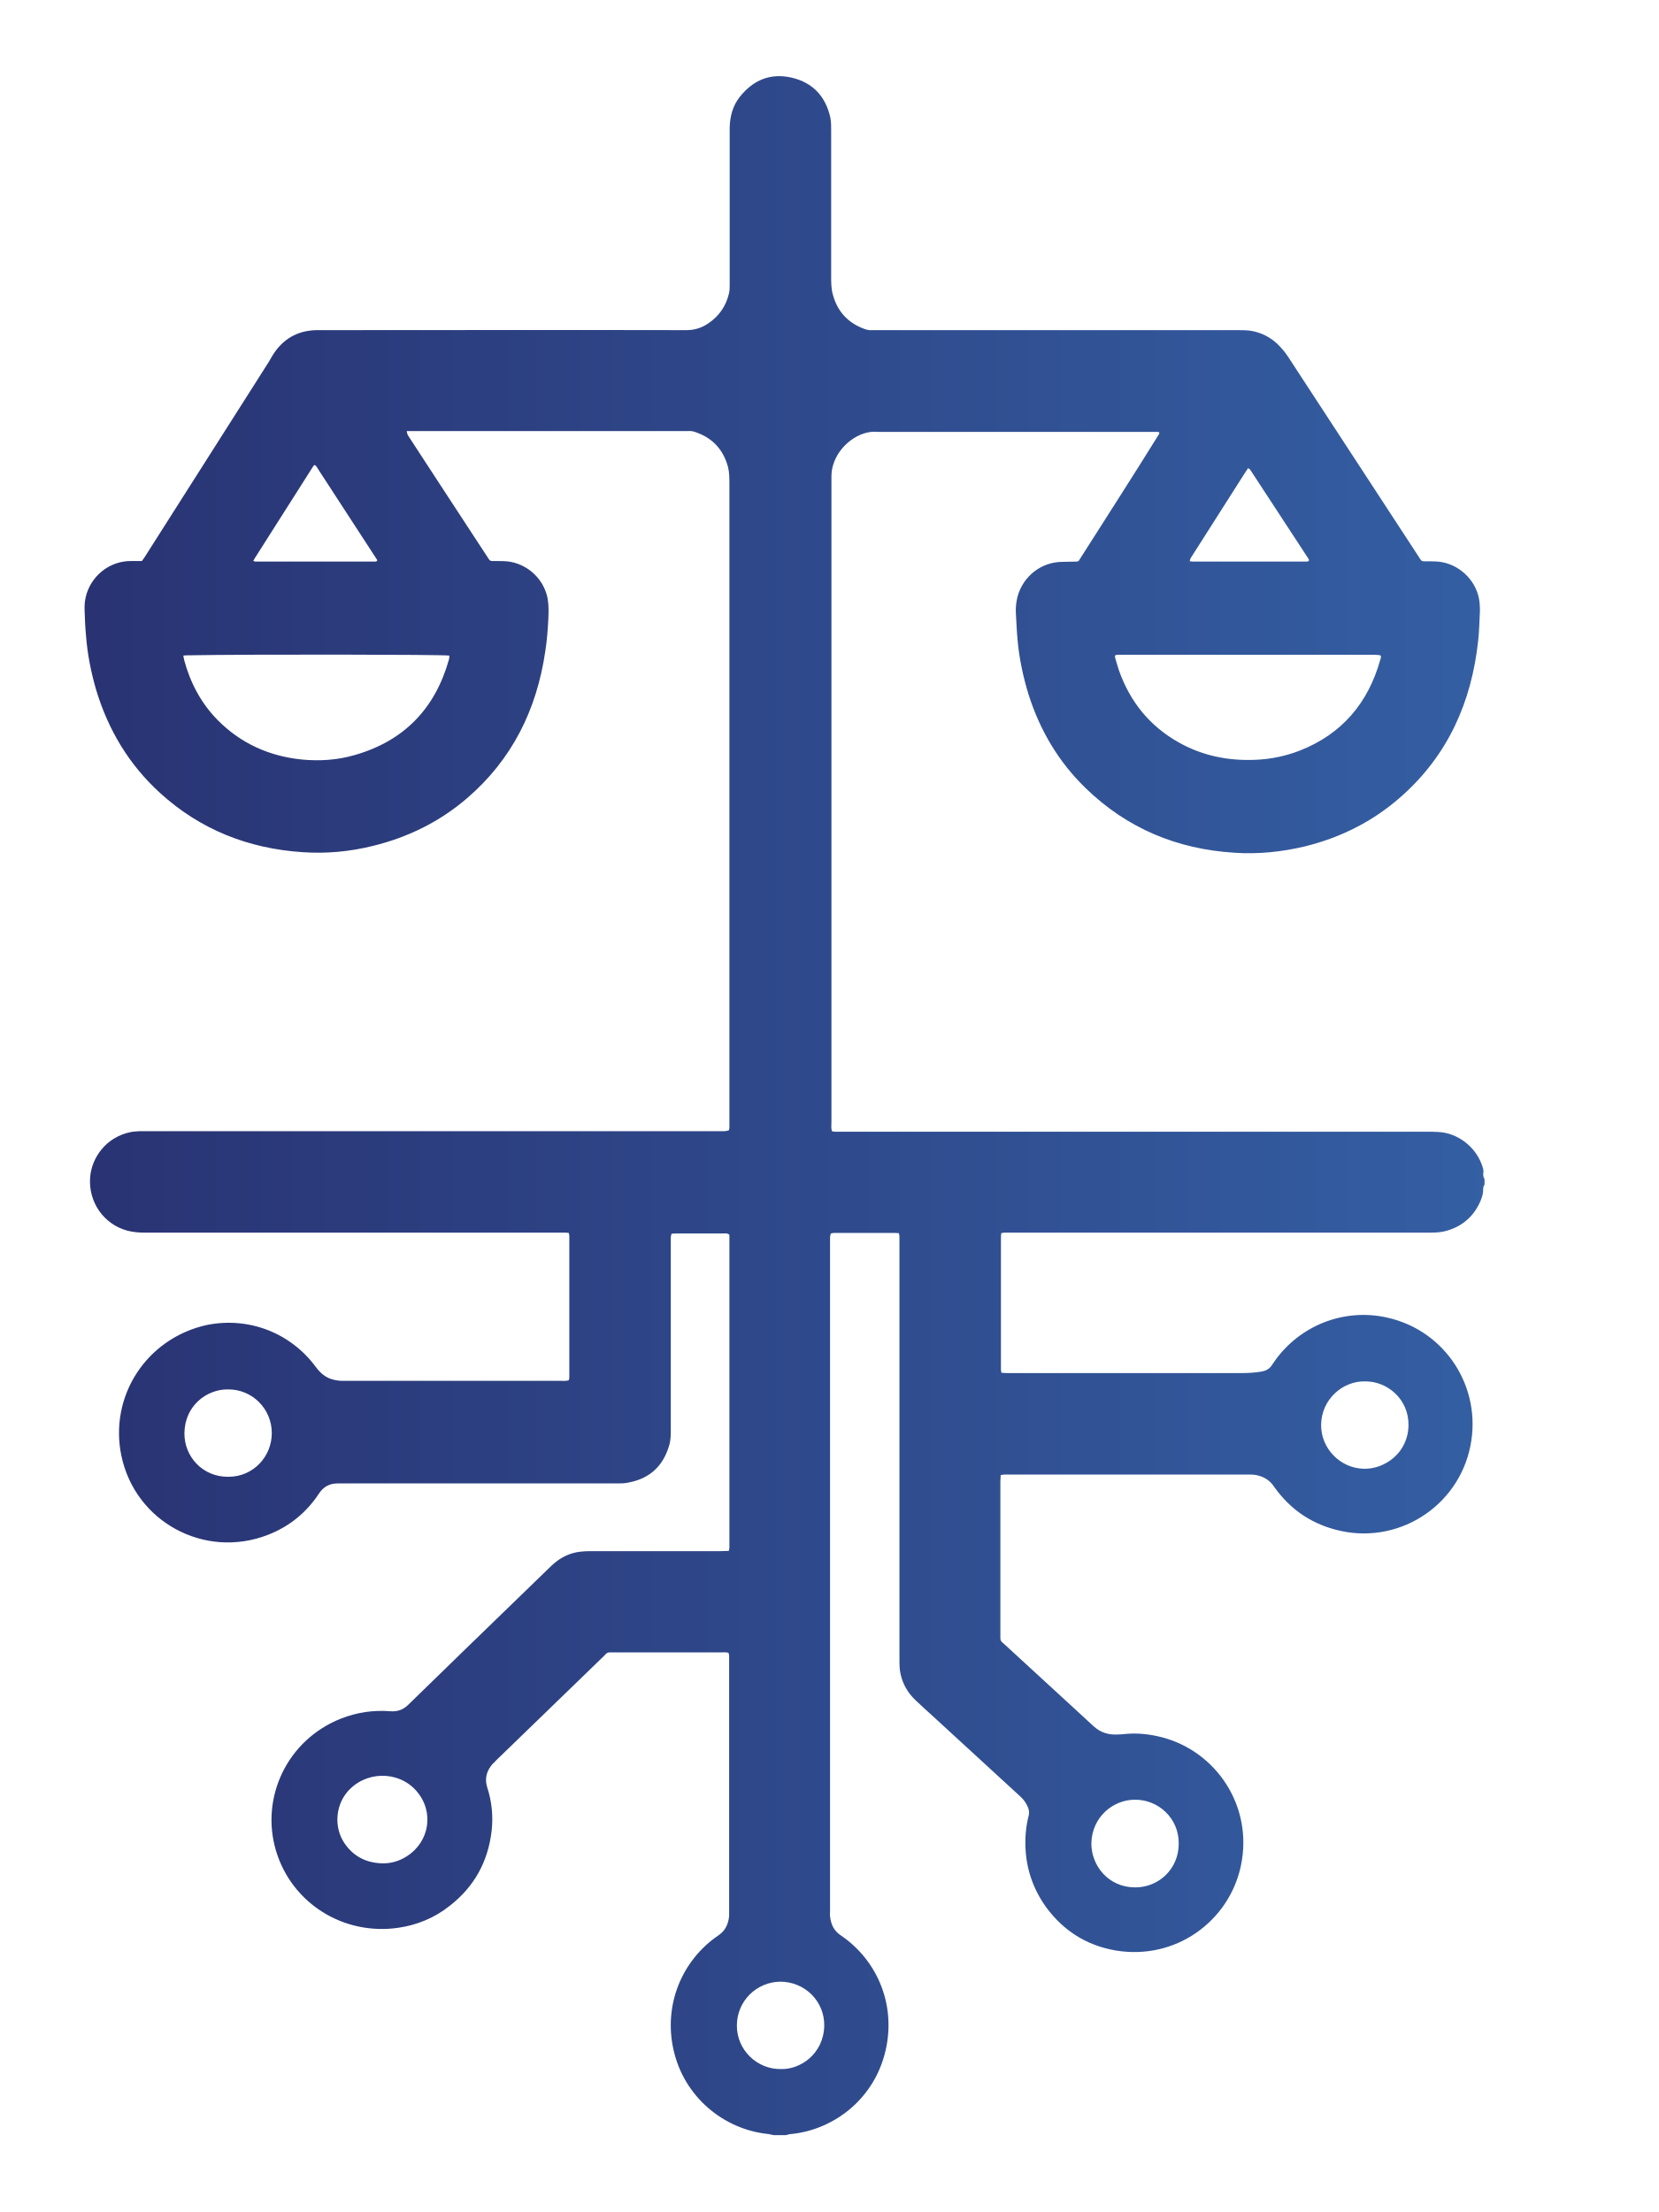
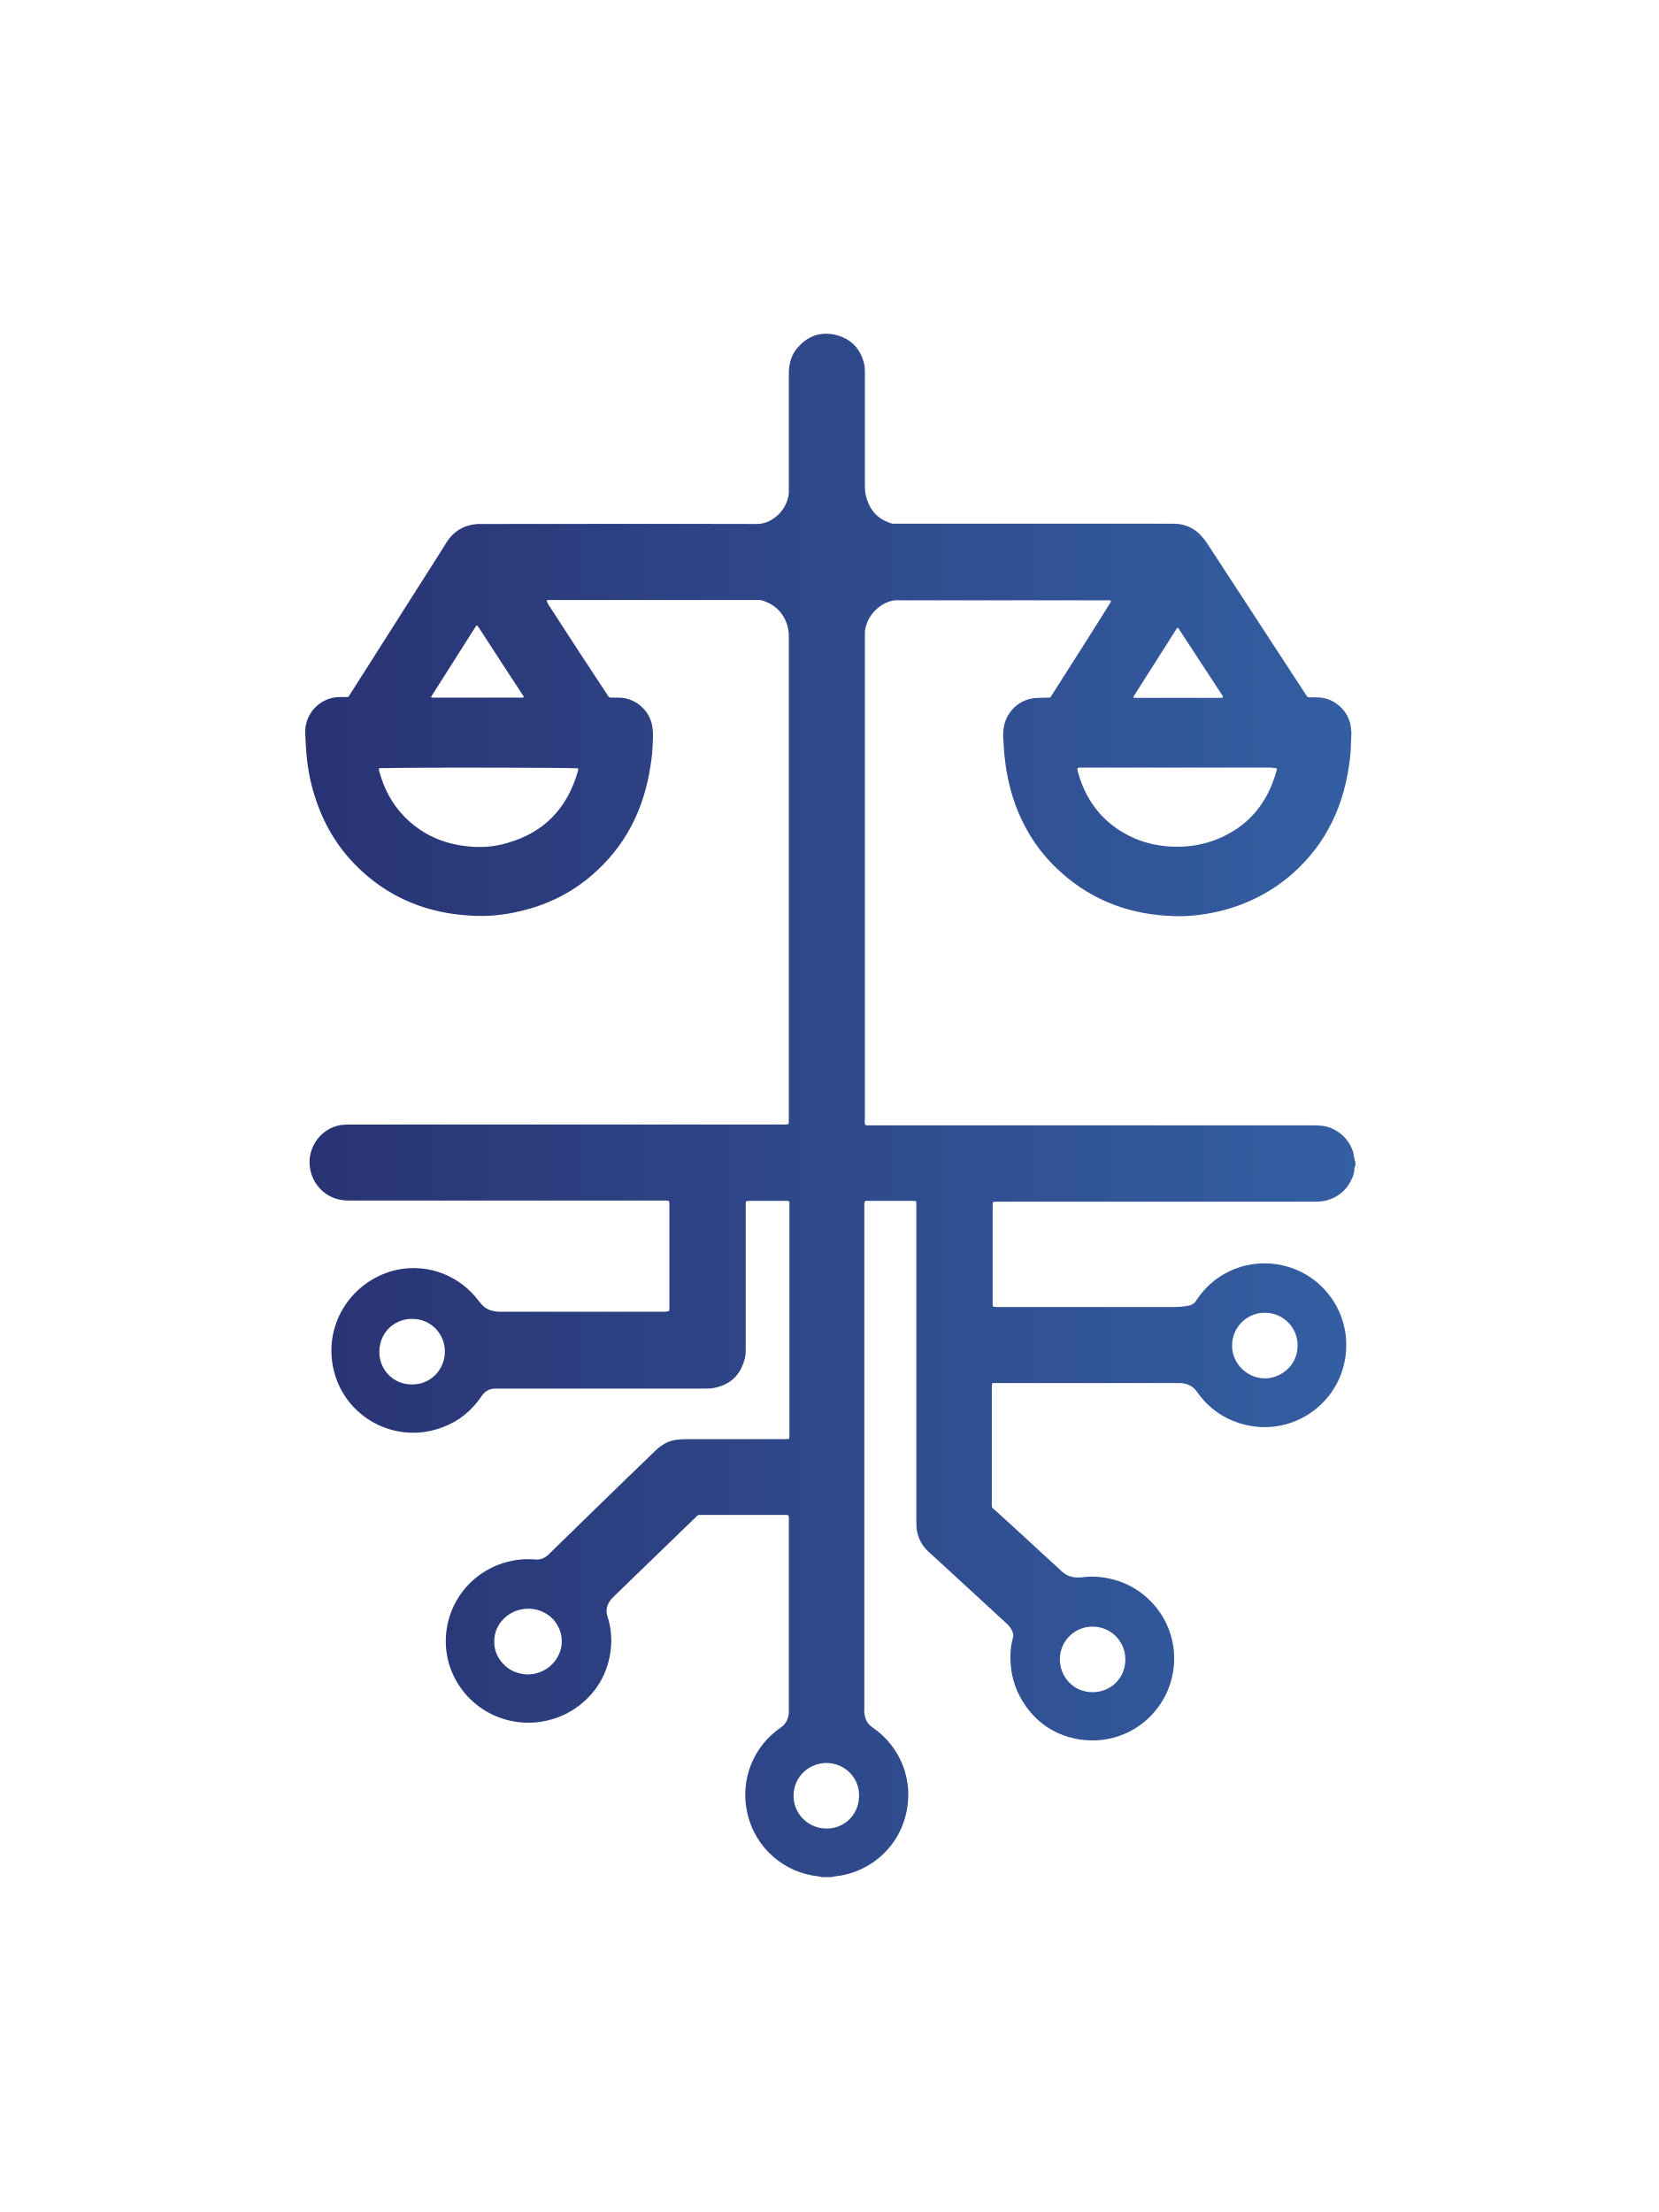
- <svg xmlns="http://www.w3.org/2000/svg" version="1.1" id="Layer_1" x="0px" y="0px" viewBox="0 0 600 800" style="enable-background:new 0 0 400 400;" xml:space="preserve">
+ <svg xmlns="http://www.w3.org/2000/svg" version="1.1" id="Layer_1" x="0px" y="0px" viewBox="0 0 600 800" style="enable-background:new 0 0 600 800;" xml:space="preserve">
  <style type="text/css">
	.st0{fill:none;}
	.st1{fill:url(#SVGID_1_);}
- 	.st2{fill:url(#SVGID_2_);}
- 	.st3{fill:url(#SVGID_3_);}
- 	.st4{fill:url(#SVGID_4_);}
- 	.st5{fill:url(#SVGID_5_);}
- 	.st6{fill:url(#SVGID_6_);}
- 	.st7{fill:url(#SVGID_7_);}
- 	.st8{fill:url(#SVGID_8_);}
- 	.st9{fill:url(#SVGID_9_);}
- 	.st10{fill:url(#SVGID_10_);}
- 	.st11{fill:url(#SVGID_11_);}
- 	.st12{fill:url(#SVGID_12_);}
- 	.st13{fill:url(#SVGID_13_);}
- 	.st14{fill:url(#SVGID_14_);}
- 	.st15{fill:url(#SVGID_15_);}
- 	.st16{fill:url(#SVGID_16_);}
- 	.st17{fill:url(#SVGID_17_);}
</style>
  <path class="st0" d="M612,664.5c8.5,0,15.7-6.7,15.7-15.8c0-9.4-7.6-15.9-15.8-15.9c-7.6-0.1-15.6,6-15.8,15.8  C596,656.5,602.2,664.4,612,664.5z" />
  <path class="st0" d="M694.8,522.2c7.4,0.1,15.9-5.7,16-15.8c0-9.4-7.7-15.9-15.7-15.8c-8.1-0.2-15.8,6.5-15.9,15.6  C679.1,514.8,686.2,522,694.8,522.2z" />
-   <path class="st0" d="M269.5,237.8c-0.5,0-1,0.1-1.8,0.1c0,0,0,0,0,0c0,0,0,0,0,0c0.1,0.7,0.2,1.2,0.3,1.6  c2.3,8.2,6.1,15.6,12.1,21.7c8.4,8.5,18.7,13,30.5,14.3c6.4,0.7,12.8,0.2,19-1.6c17.9-5.1,29.2-16.9,34.2-34.7  c0.1-0.4,0.1-0.9,0.1-1.3c0,0,0,0,0,0c0,0,0,0,0,0C361.8,237.7,290.8,237.5,269.5,237.8z" />
+   <path class="st0" d="M269.5,237.8c-0.5,0-1,0.1-1.8,0.1l0,0l0,0c0.1,0.7,0.2,1.2,0.3,1.6c2.3,8.2,6.1,15.6,12.1,21.7  c8.4,8.5,18.7,13,30.5,14.3c6.4,0.7,12.8,0.2,19-1.6c17.9-5.1,29.2-16.9,34.2-34.7c0.1-0.4,0.1-0.9,0.1-1.3l0,0l0,0  C361.8,237.7,290.8,237.5,269.5,237.8z" />
  <path class="st0" d="M483.5,717.7c-8.6,0-15.7,7-15.7,15.9c0,9,7.5,15.8,15.8,15.7c7.1,0.2,15.7-5.4,15.8-15.7  C499.5,724.7,492.4,717.7,483.5,717.7z" />
  <path class="st0" d="M605.6,267.8c-0.3,0-0.6,0.1-1,0.2c0,0.3-0.1,0.6,0,0.9c0.4,1.5,0.9,3.1,1.4,4.6c4,11.3,11,20.1,21.6,26  c8.6,4.8,17.8,6.8,27.6,6.3c5.6-0.3,11-1.3,16.1-3.3c15.3-6,24.8-17.2,29.2-32.9c0.1-0.5,0.5-1,0-1.6c-0.8-0.2-1.6-0.1-2.5-0.1  c-30.2,0-60.4,0-90.7,0C606.8,267.8,606.2,267.8,605.6,267.8z" />
-   <path class="st0" d="M672.7,234.1c0.4,0,0.8,0,1.2,0c0.3,0,0.7,0.1,0.9-0.4c0-0.2,0-0.4-0.1-0.5c-7.1-10.8-14.1-21.6-21.2-32.4  c-0.1-0.2-0.3-0.2-0.7-0.5c-0.5,0.7-0.8,1.2-1.2,1.8c-6.4,10-12.7,20-19.1,30c-0.2,0.3-0.5,0.7-0.6,1c-0.1,0.3-0.1,0.6-0.2,1  c0.8,0,1.5,0.1,2.1,0.1C646.7,234.1,659.7,234.1,672.7,234.1z" />
+   <path class="st0" d="M672.7,234.1c0.4,0,0.8,0,1.2,0c0.3,0,0.7,0.1,0.9-0.4c0-0.2,0-0.4-0.1-0.5c-7.1-10.8-14.1-21.6-21.2-32.4  c-0.1-0.2-0.3-0.2-0.7-0.5c-0.5,0.7-0.8,1.2-1.2,1.8c-6.4,10-12.7,20-19.1,30c-0.2,0.3-0.5,0.7-0.6,1s-0.1,0.6-0.2,1  c0.8,0,1.5,0.1,2.1,0.1C646.7,234.1,659.7,234.1,672.7,234.1z" />
  <path class="st0" d="M337.3,204.1c0.2,0,0.4-0.1,0.5-0.2c0-0.2,0.1-0.3,0.1-0.4c-7.1-10.9-14.1-21.8-21.2-32.6  c-0.4-0.6-0.7-1.3-1.3-1.7c-0.1,0-0.2,0-0.2,0c-0.2,0.1-0.3,0.2-0.4,0.4c-7,11.1-14.1,22.1-21.1,33.2c-0.2,0.3-0.3,0.6-0.5,1.1  c0.4,0.1,0.6,0.3,0.7,0.3C308.3,204.1,322.8,204.1,337.3,204.1z" />
  <path class="st0" d="M326.9,649.3c-4.3,5.2-4.7,12.9-1,18.3c3.3,4.8,7.9,7.2,13.6,7.4c3.3,0.1,6.3-0.9,9.1-2.6c8-5.1,10-16,3.3-23.6  C345.2,641.3,333.3,641.6,326.9,649.3z" />
  <path class="st0" d="M283.7,503.5c-7.5,0-15.6,5.8-15.7,15.8c-0.1,8.5,6.6,15.8,15.9,15.8c9.1,0,15.7-7.4,15.7-15.8  C299.7,510.6,292.6,503.4,283.7,503.5z" />
-   <linearGradient id="SVGID_1_" gradientUnits="userSpaceOnUse" x1="30.63" y1="400" x2="1510.983" y2="400">
+   <linearGradient id="SVGID_1_" gradientUnits="userSpaceOnUse" x1="110.128" y1="400" x2="1220.393" y2="400" gradientTransform="matrix(1 0 0 -1 0 800)">
    <stop offset="0" style="stop-color:#293373" />
    <stop offset="0.492" style="stop-color:#3972B8" />
    <stop offset="1" style="stop-color:#293373" />
  </linearGradient>
-   <path class="st1" d="M536.4,422.7c-2.2-8-9.4-13-16.2-13.3c-1.3-0.1-2.7-0.1-4-0.1c-70.5,0-141.1,0-211.6,0c-0.9,0-1.7,0-2.6,0  c-0.4,0-0.8-0.1-1.1-0.2c-0.4-1.1-0.2-2.2-0.2-3.2c0-77.3,0-154.7,0-232c0-0.5,0-1.1,0-1.6c0-1.4,0.2-2.8,0.6-4.1  c2.1-7.2,9.6-12.7,16.1-12c33,0,66.1,0,99.1,0c0.7,0,1.3,0,2,0c0.3,0,0.5,0.1,0.7,0.1c0,0.2,0.1,0.4,0.1,0.5  c-9.6,15.5-19.5,30.8-29.2,46.1c-0.3,0.1-0.5,0.2-0.6,0.2c-1.7,0-3.5,0.1-5.2,0.1c-7.7,0-14.3,5.2-16.3,12.6c-0.5,2-0.7,3.9-0.6,5.9  c0.2,3.2,0.3,6.4,0.6,9.6c0.6,6.8,2,13.4,4,19.9c4.1,12.9,10.8,24.3,20.6,33.8c15,14.6,33.1,22.1,53.8,23.4  c8.6,0.6,17.2-0.3,25.6-2.3c12.9-3.2,24.5-9,34.5-17.8c17.1-15,25.7-34.3,28.1-56.6c0.4-3.3,0.4-6.6,0.6-10c0.1-1.3,0-2.5-0.1-3.8  c-0.7-7.2-6.5-13.3-13.6-14.6c-1.7-0.3-3.4-0.3-5.2-0.3c-2.4,0-2,0.2-3.3-1.8c-15.7-24-31.4-48.1-47.1-72.1  c-1.1-1.7-2.4-3.2-3.8-4.6c-2.6-2.5-5.7-4.1-9.3-4.8c-1.7-0.3-3.4-0.3-5.2-0.3c-43.4,0-86.9,0-130.3,0c-0.7,0-1.3,0-2,0  c-1.1,0.1-2.1-0.2-3.1-0.6c-5.7-2.2-9.4-6.3-11-12.3c-0.6-2.1-0.6-4.4-0.6-6.6c0-17.6,0-35.2,0-52.8c0-1.5,0-3.1-0.3-4.6  c-1.7-7.6-6.3-12.6-13.9-14.4c-7.7-1.8-14,0.8-18.9,7c-2.5,3.2-3.5,7-3.6,11c0,1.9,0,3.9,0,5.8c0,17,0,34,0,51c0,1.1,0,2.3-0.3,3.4  c-1.1,4.5-3.6,8.1-7.5,10.7c-2.4,1.6-4.9,2.4-7.9,2.4c-43.6-0.1-87.3,0-130.9,0c-1,0-2,0-3,0c-6.9,0.2-12.1,3.3-15.7,9.1  c-0.5,0.8-0.9,1.6-1.4,2.4c-14.9,23.4-29.8,46.9-44.7,70.3c-0.4,0.6-0.7,1.1-1.2,1.7c-1.3,0-2.7,0-4,0c-7.2,0-13.6,4.7-15.9,11.6  c-0.7,2.1-0.9,4.2-0.8,6.3c0.1,3,0.2,6,0.5,9c0.5,6.7,1.8,13.3,3.7,19.8c4.4,14.5,11.9,27,23.1,37.2c14.6,13.3,32,20.1,51.5,21.4  c8.6,0.6,17.2-0.2,25.6-2.3c12.6-3.1,24-8.7,33.9-17.2c16.3-14,25.2-32,28.3-53.1c0.6-3.8,0.9-7.7,1.1-11.5c0.1-2.5,0.2-4.9-0.2-7.4  c-1.2-6.8-6.6-12.2-13.4-13.5c-1.7-0.3-3.4-0.3-5.2-0.3c-2.4,0-2.1,0.3-3.5-1.9c-9.3-14.2-18.6-28.4-27.9-42.7  c-0.3-0.4-0.6-0.9-0.8-1.4c-0.1-0.3-0.1-0.6-0.2-1c1,0,1.9,0,2.7,0c32.6,0,65.3,0,97.9,0c0.4,0,0.8,0,1.2,0c0.9-0.1,1.9,0.1,2.7,0.4  c6.1,2.1,10,6.3,11.7,12.6c0.5,2,0.5,4.1,0.5,6.2c0,76.9,0,153.9,0,230.8c0,0.6,0,1.2,0,1.8c0,0.4-0.1,0.8-0.2,1.1  c-1.1,0.4-2.2,0.3-3.2,0.3c-68.9,0-137.9,0-206.8,0c-1,0-2,0-3,0c-1.1,0.1-2.1,0.1-3.2,0.3c-9.2,1.8-14.3,9.5-14.8,16.4  c-0.7,8.9,4.9,17,13.5,19.3c2,0.5,4.1,0.7,6.1,0.7c50,0,100.1,0,150.1,0c0.8,0,1.6,0,2.4,0c0.3,0,0.6,0.1,1,0.1  c0.3,0.9,0.2,1.8,0.2,2.6c0,16.1,0,32.1,0,48.2c0,0.5,0,0.9,0,1.4c0,0.4-0.1,0.8-0.2,1.1c-1,0.3-1.9,0.2-2.8,0.2  c-22.6,0-45.2,0-67.7,0c-3.8,0-7.6,0-11.4,0c-1.2,0-2.4-0.2-3.5-0.5c-2.6-0.7-4.4-2.3-6-4.4c-9-12.3-24.1-18.4-39.5-15.3  C53,484,39.4,504.9,43.9,526.5c5,23.9,30.1,37.5,53,28.6c7.7-3,13.9-8,18.5-15c1.6-2.4,3.8-3.6,6.7-3.6c0.7,0,1.5,0,2.2,0  c33,0,65.9,0,98.9,0c1.3,0,2.7,0,4-0.3c7.7-1.4,12.6-5.9,14.8-13.4c0.6-1.9,0.6-3.9,0.6-5.9c0-18.4,0-36.8,0-55.2c0-4.3,0-8.7,0-13  c0-0.8-0.1-1.6,0.3-2.5c0.5,0,1-0.1,1.5-0.1c1.6,0,3.2,0,4.8,0c4.2,0,8.4,0,12.6,0c0.6,0,1.3-0.2,2,0.5c0,0.8,0,1.8,0,2.7  c0,36.2,0,72.4,0,108.6c0,0.6,0,1.2,0,1.8c0,0.4-0.1,0.7-0.2,1.2c-1.1,0-2.2,0.1-3.3,0.1c-15.6,0-31.2,0-46.8,0  c-1.7,0-3.3,0.1-5,0.4c-3.6,0.7-6.6,2.5-9.2,5c-9.8,9.5-19.6,19-29.4,28.5c-7.4,7.2-14.8,14.4-22.2,21.6c-1.8,1.8-3.9,2.6-6.5,2.4  c-6.2-0.5-12.2,0.4-18,2.7c-19.3,7.7-29.1,28.4-23.4,47.7c5.7,19.1,24.5,30.8,44.3,27.9c6.8-1,13.1-3.6,18.5-7.9  c8.9-6.9,13.9-16,15.2-27.1c0.6-5.3,0.1-10.6-1.6-15.8c-1-3.2-0.2-6,2-8.5c0.4-0.4,0.9-0.8,1.3-1.3c12.6-12.2,25.3-24.5,37.9-36.7  c0.6-0.6,1.2-1.1,1.7-1.7c0.4-0.4,0.9-0.6,1.4-0.6c0.5,0,1.1,0,1.6,0c8.7,0,17.3,0,26,0c4.4,0,8.8,0,13.2,0c0.7,0,1.5-0.1,2.2,0.2  c0.3,0.9,0.2,1.9,0.2,2.8c0,30.3,0,60.5,0,90.8c0,0.5,0,1.1,0,1.6c-0.3,2.8-1.3,5.2-3.8,6.9c-13.3,9-20,25.2-16.3,41.5  c3.8,17,18.2,28.8,34.3,30.4c0.7,0.1,1.3,0.3,1.9,0.4c1.5,0,2.9,0,4.4,0c0.6-0.1,1.3-0.4,1.9-0.4c14.6-1.4,29.2-11.7,33.8-28.7  c4.6-16.9-2.1-33.9-15.9-43.2c-2.5-1.7-3.5-4-3.8-6.9c-0.1-0.6,0-1.2,0-1.8c0-30.3,0-60.7,0-91c0-38.1,0-76.3,0-114.4  c0-12.3,0-24.5,0-36.8c0-0.9-0.1-1.9,0.3-2.9c0.4-0.1,0.9-0.2,1.3-0.2c7.3,0,14.5,0,21.8,0c0.5,0,0.9,0.1,1.5,0.1  c0.1,0.5,0.2,0.9,0.2,1.4c0,0.8,0,1.6,0,2.4c0,50.1,0,100.3,0,150.4c0,1.7,0,3.5,0.4,5.2c0.8,3.7,2.6,6.8,5.3,9.4  c2.1,2,4.2,3.9,6.3,5.8c10.6,9.7,21.2,19.5,31.8,29.2c1.2,1.1,2.1,2.4,2.7,3.9c0.4,1,0.5,2,0.2,3.1c-1,3.9-1.3,7.9-1.1,11.9  c0.4,7.7,2.9,14.7,7.4,21c6.3,8.6,14.7,13.9,25.1,15.7c21.8,3.7,41.2-10.6,45.4-30.7c4.5-21.4-8.9-41.3-28.6-46.4  c-4.3-1.1-8.6-1.6-13.1-1.2c-0.9,0.1-1.9,0.2-2.8,0.2c-3.4,0.2-6.3-0.7-8.8-3c-3.3-3.1-6.7-6.1-10-9.2c-7.4-6.8-14.7-13.5-22.1-20.3  c-0.3-0.3-0.6-0.5-0.9-0.8c-0.5-0.4-0.7-0.9-0.7-1.6c0-0.4,0-0.8,0-1.2c0-18.5,0-36.9,0-55.4c0-0.7,0.1-1.4,0.1-2.3  c0.5-0.1,0.9-0.2,1.2-0.2c0.3,0,0.7,0,1,0c29.4,0,58.8,0,88.1,0c1,0,2,0.1,3,0.4c2.3,0.6,4.2,1.9,5.6,4c5.5,7.8,12.8,13,22.1,15.5  c22.2,6,44.5-8.1,48.9-30.3c4.2-21-8.9-41.7-30.2-46.4c-15.7-3.5-31.7,3-40.7,15.9c-0.4,0.5-0.7,1.1-1.1,1.6c-0.8,1.1-1.9,1.7-3.3,2  c-2.7,0.5-5.4,0.6-8.2,0.6c-28,0-56,0-83.9,0c-0.7,0-1.4-0.1-2.2-0.1c-0.1-0.5-0.2-0.9-0.2-1.2c0-0.5,0-0.9,0-1.4  c0-15.1,0-30.3,0-45.4c0-0.8,0-1.6,0.1-2.5c0.5-0.1,0.8-0.2,1.2-0.2c0.8,0,1.6,0,2.4,0c50.5,0,101,0,151.5,0c2.1,0,4.1-0.1,6.1-0.7  c5.8-1.7,9.9-5.4,12.2-10.9c0.5-1.2,0.9-2.5,0.9-3.9c0-0.7,0.1-1.3,0.5-1.9c0-0.7,0-1.3,0-2c-0.5-0.6-0.4-1.2-0.5-1.9  C536.6,424.1,536.5,423.4,536.4,422.7z M499.2,237c0.5,0.6,0.1,1.1,0,1.6c-4.4,15.7-13.9,26.9-29.2,32.9c-5.2,2-10.6,3.1-16.1,3.3  c-9.8,0.4-19.1-1.5-27.6-6.3c-10.5-5.9-17.6-14.7-21.6-26c-0.5-1.5-0.9-3-1.4-4.6c-0.1-0.2,0-0.5,0-0.9c0.3-0.1,0.6-0.2,1-0.2  c0.6,0,1.2,0,1.8,0c30.2,0,60.4,0,90.7,0C497.6,236.9,498.4,236.8,499.2,237z M430.5,202.1c0.2-0.4,0.4-0.7,0.6-1  c6.4-10,12.7-20,19.1-30c0.4-0.6,0.7-1.1,1.2-1.8c0.4,0.3,0.6,0.4,0.7,0.5c7.1,10.8,14.1,21.6,21.2,32.4c0.1,0.2,0.1,0.4,0.1,0.5  c-0.2,0.4-0.6,0.4-0.9,0.4c-0.4,0-0.8,0-1.2,0c-13,0-26,0-38.9,0c-0.7,0-1.3,0-2.1-0.1C430.4,202.7,430.4,202.3,430.5,202.1z   M92.2,201.8c7-11.1,14.1-22.1,21.1-33.2c0.1-0.2,0.3-0.3,0.4-0.4c0,0,0.1,0,0.2,0c0.6,0.4,0.9,1.1,1.3,1.7  c7.1,10.9,14.1,21.7,21.2,32.6c0.1,0.1,0,0.2-0.1,0.4c-0.2,0.1-0.3,0.2-0.5,0.2c-14.5,0-29,0-43.5,0c-0.2,0-0.4-0.1-0.7-0.3  C91.9,202.4,92,202.1,92.2,201.8z M162.5,237.1C162.5,237.1,162.5,237.1,162.5,237.1C162.5,237.1,162.5,237.1,162.5,237.1  c0,0.5,0,0.9-0.1,1.3c-5,17.9-16.3,29.6-34.2,34.7c-6.2,1.8-12.6,2.2-19,1.6c-11.8-1.2-22.1-5.8-30.5-14.3  c-6-6.1-9.9-13.5-12.1-21.7c-0.1-0.4-0.2-0.9-0.3-1.6c0,0,0,0,0,0c0,0,0,0,0,0c0.7-0.1,1.2-0.1,1.8-0.1  C89.5,236.6,160.4,236.7,162.5,237.1z M82.6,534.1c-9.3,0.1-16-7.3-15.9-15.8c0.1-10,8.2-15.9,15.7-15.8c8.9-0.1,15.9,7.1,15.9,15.8  C98.3,526.7,91.7,534.1,82.6,534.1z M147.2,671.3c-2.8,1.8-5.8,2.7-9.1,2.6c-5.8-0.2-10.4-2.6-13.6-7.4c-3.6-5.4-3.3-13.1,1-18.3  c6.4-7.7,18.4-8,25-0.6C157.3,655.3,155.2,666.2,147.2,671.3z M282.3,748.3c-8.3,0.1-15.8-6.7-15.8-15.7c0-8.9,7.1-15.8,15.7-15.9  c8.8,0,16,7,15.9,15.9C297.9,742.9,289.3,748.6,282.3,748.3z M410.5,650.9c8.2-0.1,15.9,6.5,15.8,15.9c0,9.1-7.2,15.8-15.7,15.8  c-9.8,0-15.9-7.9-15.9-15.9C394.9,656.9,402.9,650.8,410.5,650.9z M493.7,499.6c8-0.1,15.8,6.4,15.7,15.8  c-0.1,10.1-8.6,15.9-16,15.8c-8.7-0.1-15.7-7.4-15.6-15.9C477.9,506.1,485.6,499.4,493.7,499.6z" />
+   <path class="st1" d="M489.5,417.1c-1.6-6-7.1-9.8-12.1-10c-1-0.1-2-0.1-3-0.1c-52.9,0-105.8,0-158.7,0c-0.7,0-1.3,0-2,0  c-0.3,0-0.6-0.1-0.8-0.2c-0.3-0.8-0.1-1.6-0.1-2.4c0-58,0-116,0-174c0-0.4,0-0.8,0-1.2c0-1,0.1-2.1,0.5-3.1c1.6-5.4,7.2-9.5,12.1-9  c24.8,0,49.6,0,74.3,0c0.5,0,1,0,1.5,0c0.2,0,0.4,0.1,0.5,0.1c0,0.1,0.1,0.3,0.1,0.4c-7.2,11.6-14.6,23.1-21.9,34.6  c-0.2,0.1-0.4,0.1-0.5,0.1c-1.3,0-2.6,0.1-3.9,0.1c-5.8,0-10.7,3.9-12.2,9.4c-0.4,1.5-0.5,2.9-0.5,4.4c0.2,2.4,0.2,4.8,0.5,7.2  c0.5,5.1,1.5,10.1,3,14.9c3.1,9.7,8.1,18.2,15.5,25.4c11.2,10.9,24.8,16.6,40.3,17.5c6.5,0.5,12.9-0.2,19.2-1.7  c9.7-2.4,18.4-6.8,25.9-13.3c12.8-11.2,19.3-25.7,21.1-42.5c0.3-2.5,0.3-5,0.4-7.5c0.1-1,0-1.9-0.1-2.9c-0.5-5.4-4.9-10-10.2-10.9  c-1.3-0.2-2.6-0.2-3.9-0.2c-1.8,0-1.5,0.1-2.5-1.4c-11.8-18-23.5-36.1-35.3-54.1c-0.8-1.3-1.8-2.4-2.8-3.5c-2-1.9-4.3-3.1-7-3.6  c-1.3-0.2-2.5-0.2-3.9-0.2c-32.5,0-65.2,0-97.7,0c-0.5,0-1,0-1.5,0c-0.8,0.1-1.6-0.1-2.3-0.4c-4.3-1.6-7-4.7-8.2-9.2  c-0.5-1.6-0.5-3.3-0.5-4.9c0-13.2,0-26.4,0-39.6c0-1.1,0-2.3-0.2-3.4c-1.3-5.7-4.7-9.4-10.4-10.8c-5.8-1.3-10.5,0.6-14.2,5.2  c-1.9,2.4-2.6,5.3-2.7,8.3c0,1.4,0,2.9,0,4.3c0,12.8,0,25.5,0,38.2c0,0.8,0,1.7-0.2,2.6c-0.8,3.4-2.7,6.1-5.6,8  c-1.8,1.2-3.7,1.8-5.9,1.8c-32.7-0.1-65.5,0-98.2,0c-0.8,0-1.5,0-2.2,0c-5.2,0.2-9.1,2.5-11.8,6.8c-0.4,0.6-0.7,1.2-1.1,1.8  c-11.2,17.6-22.4,35.2-33.5,52.7c-0.3,0.5-0.5,0.8-0.9,1.3c-1,0-2,0-3,0c-5.4,0-10.2,3.5-11.9,8.7c-0.5,1.6-0.7,3.1-0.6,4.7  c0.1,2.2,0.2,4.5,0.4,6.8c0.4,5,1.3,10,2.8,14.9c3.3,10.9,8.9,20.2,17.3,27.9c10.9,10,24,15.1,38.6,16c6.4,0.5,12.9-0.1,19.2-1.7  c9.5-2.3,18-6.5,25.4-12.9c12.2-10.5,18.9-24,21.2-39.8c0.5-2.9,0.7-5.8,0.8-8.6c0.1-1.9,0.1-3.7-0.2-5.5c-0.9-5.1-4.9-9.1-10-10.1  c-1.3-0.2-2.6-0.2-3.9-0.2c-1.8,0-1.6,0.2-2.6-1.4c-7-10.6-14-21.3-20.9-32c-0.2-0.3-0.4-0.7-0.6-1.1c-0.1-0.2-0.1-0.4-0.1-0.8  c0.8,0,1.4,0,2,0c24.5,0,49,0,73.4,0c0.3,0,0.6,0,0.9,0c0.7-0.1,1.4,0.1,2,0.3c4.6,1.6,7.5,4.7,8.8,9.4c0.4,1.5,0.4,3.1,0.4,4.6  c0,57.7,0,115.4,0,173.1c0,0.4,0,0.9,0,1.3c0,0.3-0.1,0.6-0.1,0.8c-0.8,0.3-1.7,0.2-2.4,0.2c-51.7,0-103.4,0-155.1,0  c-0.8,0-1.5,0-2.2,0c-0.8,0.1-1.6,0.1-2.4,0.2c-6.9,1.3-10.7,7.1-11.1,12.3c-0.5,6.7,3.7,12.8,10.1,14.5c1.5,0.4,3.1,0.5,4.6,0.5  c37.5,0,75.1,0,112.6,0c0.6,0,1.2,0,1.8,0c0.2,0,0.5,0.1,0.8,0.1c0.2,0.7,0.2,1.3,0.2,2c0,12.1,0,24.1,0,36.1c0,0.4,0,0.7,0,1  c0,0.3-0.1,0.6-0.2,0.8c-0.8,0.2-1.4,0.2-2.1,0.2c-17,0-33.9,0-50.8,0c-2.8,0-5.7,0-8.6,0c-0.9,0-1.8-0.2-2.6-0.4  c-1.9-0.5-3.3-1.7-4.5-3.3c-6.8-9.2-18.1-13.8-29.6-11.5c-16.3,3.6-26.6,19.3-23.2,35.5c3.8,17.9,22.6,28.1,39.8,21.4  c5.8-2.2,10.4-6,13.9-11.2c1.2-1.8,2.9-2.7,5-2.7c0.5,0,1.1,0,1.7,0c24.7,0,49.4,0,74.2,0c1,0,2,0,3-0.2c5.8-1.1,9.5-4.4,11.1-10.1  c0.5-1.4,0.5-2.9,0.5-4.4c0-13.8,0-27.6,0-41.4c0-3.2,0-6.5,0-9.8c0-0.6-0.1-1.2,0.2-1.9c0.4,0,0.8-0.1,1.1-0.1c1.2,0,2.4,0,3.6,0  c3.1,0,6.3,0,9.4,0c0.5,0,1-0.2,1.5,0.4c0,0.6,0,1.3,0,2c0,27.2,0,54.3,0,81.5c0,0.4,0,0.9,0,1.3c0,0.3-0.1,0.5-0.1,0.9  c-0.8,0-1.7,0.1-2.5,0.1c-11.7,0-23.4,0-35.1,0c-1.3,0-2.5,0.1-3.8,0.3c-2.7,0.5-4.9,1.9-6.9,3.8c-7.4,7.1-14.7,14.2-22.1,21.4  c-5.5,5.4-11.1,10.8-16.6,16.2c-1.4,1.3-2.9,2-4.9,1.8c-4.6-0.4-9.1,0.3-13.5,2c-14.5,5.8-21.8,21.3-17.6,35.8  c4.3,14.3,18.4,23.1,33.2,20.9c5.1-0.8,9.8-2.7,13.9-5.9c6.7-5.2,10.4-12,11.4-20.3c0.4-4,0.1-8-1.2-11.9c-0.8-2.4-0.1-4.5,1.5-6.4  c0.3-0.3,0.7-0.6,1-1c9.5-9.2,19-18.4,28.4-27.5c0.5-0.4,0.9-0.8,1.3-1.3c0.3-0.3,0.7-0.5,1-0.5s0.8,0,1.2,0c6.5,0,13,0,19.5,0  c3.3,0,6.6,0,9.9,0c0.5,0,1.1-0.1,1.7,0.2c0.2,0.7,0.1,1.4,0.1,2.1c0,22.7,0,45.4,0,68.1c0,0.4,0,0.8,0,1.2c-0.2,2.1-1,3.9-2.8,5.2  c-10,6.8-15,18.9-12.2,31.1c2.9,12.8,13.6,21.6,25.7,22.8c0.5,0.1,1,0.2,1.4,0.3c1.1,0,2.2,0,3.3,0c0.5-0.1,1-0.3,1.4-0.3  c10.9-1.1,21.9-8.8,25.3-21.5c3.5-12.7-1.6-25.4-11.9-32.4c-1.9-1.3-2.6-3-2.9-5.2c-0.1-0.5,0-0.9,0-1.3c0-22.7,0-45.5,0-68.2  c0-28.6,0-57.2,0-85.8c0-9.2,0-18.4,0-27.6c0-0.7-0.1-1.4,0.2-2.2c0.3-0.1,0.7-0.1,1-0.1c5.5,0,10.9,0,16.4,0c0.4,0,0.7,0.1,1.1,0.1  c0.1,0.4,0.1,0.7,0.1,1.1c0,0.6,0,1.2,0,1.8c0,37.6,0,75.2,0,112.8c0,1.3,0,2.6,0.3,3.9c0.6,2.8,1.9,5.1,4,7.1  c1.6,1.5,3.2,2.9,4.7,4.3c7.9,7.3,15.9,14.6,23.8,21.9c0.9,0.8,1.6,1.8,2,2.9c0.3,0.8,0.4,1.5,0.1,2.3c-0.8,2.9-1,5.9-0.8,8.9  c0.3,5.8,2.2,11,5.6,15.8c4.7,6.5,11,10.4,18.8,11.8c16.4,2.8,30.9-7.9,34.1-23c3.4-16-6.7-31-21.5-34.8c-3.2-0.8-6.5-1.2-9.8-0.9  c-0.7,0.1-1.4,0.2-2.1,0.2c-2.6,0.2-4.7-0.5-6.6-2.2c-2.5-2.3-5-4.6-7.5-6.9c-5.5-5.1-11-10.1-16.6-15.2c-0.2-0.2-0.4-0.4-0.7-0.6  c-0.4-0.3-0.5-0.7-0.5-1.2c0-0.3,0-0.6,0-0.9c0-13.9,0-27.7,0-41.5c0-0.5,0.1-1.1,0.1-1.7c0.4-0.1,0.7-0.1,0.9-0.1  c0.2,0,0.5,0,0.8,0c22,0,44.1,0,66.1,0c0.8,0,1.5,0.1,2.2,0.3c1.7,0.4,3.1,1.4,4.2,3c4.1,5.8,9.6,9.7,16.6,11.6  c16.7,4.5,33.4-6.1,36.7-22.7c3.2-15.8-6.7-31.3-22.6-34.8c-11.8-2.6-23.8,2.2-30.5,11.9c-0.3,0.4-0.5,0.8-0.8,1.2  c-0.6,0.8-1.4,1.3-2.5,1.5c-2,0.4-4,0.5-6.2,0.5c-21,0-42,0-62.9,0c-0.5,0-1-0.1-1.6-0.1c-0.1-0.4-0.2-0.7-0.2-0.9c0-0.4,0-0.7,0-1  c0-11.3,0-22.7,0-34c0-0.6,0-1.2,0.1-1.9c0.4-0.1,0.6-0.2,0.9-0.2c0.6,0,1.2,0,1.8,0c37.9,0,75.8,0,113.6,0c1.6,0,3.1-0.1,4.6-0.5  c4.3-1.3,7.4-4,9.1-8.2c0.4-0.9,0.7-1.9,0.7-2.9c0-0.5,0.1-1,0.4-1.4c0-0.5,0-1,0-1.5c-0.4-0.5-0.3-0.9-0.4-1.4  C489.6,418.2,489.6,417.6,489.5,417.1z M461.6,277.8c0.4,0.4,0.1,0.8,0,1.2c-3.3,11.8-10.4,20.2-21.9,24.7c-3.9,1.5-8,2.3-12.1,2.5  c-7.3,0.3-14.3-1.1-20.7-4.7c-7.9-4.4-13.2-11-16.2-19.5c-0.4-1.1-0.7-2.2-1-3.5c-0.1-0.1,0-0.4,0-0.7c0.2-0.1,0.4-0.2,0.8-0.2  c0.4,0,0.9,0,1.3,0c22.7,0,45.3,0,68,0C460.4,277.8,461,277.7,461.6,277.8z M410.1,251.7c0.2-0.3,0.3-0.5,0.5-0.8  c4.8-7.5,9.5-15,14.3-22.5c0.3-0.5,0.5-0.8,0.9-1.4c0.3,0.2,0.5,0.3,0.5,0.4c5.3,8.1,10.6,16.2,15.9,24.3c0.1,0.1,0.1,0.3,0.1,0.4  c-0.2,0.3-0.5,0.3-0.7,0.3c-0.3,0-0.6,0-0.9,0c-9.8,0-19.5,0-29.2,0c-0.5,0-1,0-1.6-0.1C410,252.1,410,251.8,410.1,251.7z   M156.3,251.4c5.2-8.3,10.6-16.6,15.8-24.9c0.1-0.2,0.2-0.2,0.3-0.3c0,0,0.1,0,0.1,0c0.4,0.3,0.7,0.8,1,1.3  c5.3,8.2,10.6,16.3,15.9,24.4c0.1,0.1,0,0.1-0.1,0.3c-0.1,0.1-0.2,0.1-0.4,0.1c-10.9,0-21.8,0-32.6,0c-0.1,0-0.3-0.1-0.5-0.2  C156.1,251.9,156.2,251.7,156.3,251.4z M209.1,277.9L209.1,277.9L209.1,277.9c0,0.4,0,0.7-0.1,1c-3.8,13.4-12.2,22.2-25.6,26  c-4.7,1.4-9.5,1.7-14.2,1.2c-8.9-0.9-16.6-4.3-22.9-10.7c-4.5-4.6-7.4-10.1-9.1-16.3c-0.1-0.3-0.1-0.7-0.2-1.2l0,0l0,0  c0.5-0.1,0.9-0.1,1.3-0.1C154.3,277.5,207.5,277.6,209.1,277.9z M149.1,500.7c-7,0.1-12-5.5-11.9-11.9c0.1-7.5,6.1-11.9,11.8-11.8  c6.7-0.1,11.9,5.3,11.9,11.8C160.9,495.1,156,500.7,149.1,500.7z M197.6,603.6c-2.1,1.3-4.4,2-6.8,2c-4.4-0.2-7.8-2-10.2-5.6  c-2.7-4-2.5-9.8,0.8-13.7c4.8-5.8,13.8-6,18.8-0.5C205.2,591.6,203.6,599.7,197.6,603.6z M298.9,661.3c-6.2,0.1-11.9-5-11.9-11.8  c0-6.7,5.3-11.8,11.8-11.9c6.6,0,12,5.2,11.9,11.9C310.6,657.3,304.2,661.5,298.9,661.3z M395.1,588.3c6.2-0.1,11.9,4.9,11.9,11.9  c0,6.8-5.4,11.8-11.8,11.8c-7.3,0-11.9-5.9-11.9-11.9C383.4,592.8,389.4,588.2,395.1,588.3z M457.5,474.8c6-0.1,11.8,4.8,11.8,11.9  c-0.1,7.6-6.5,11.9-12,11.8c-6.5-0.1-11.8-5.6-11.7-11.9C445.6,479.7,451.4,474.6,457.5,474.8z" />
</svg>
